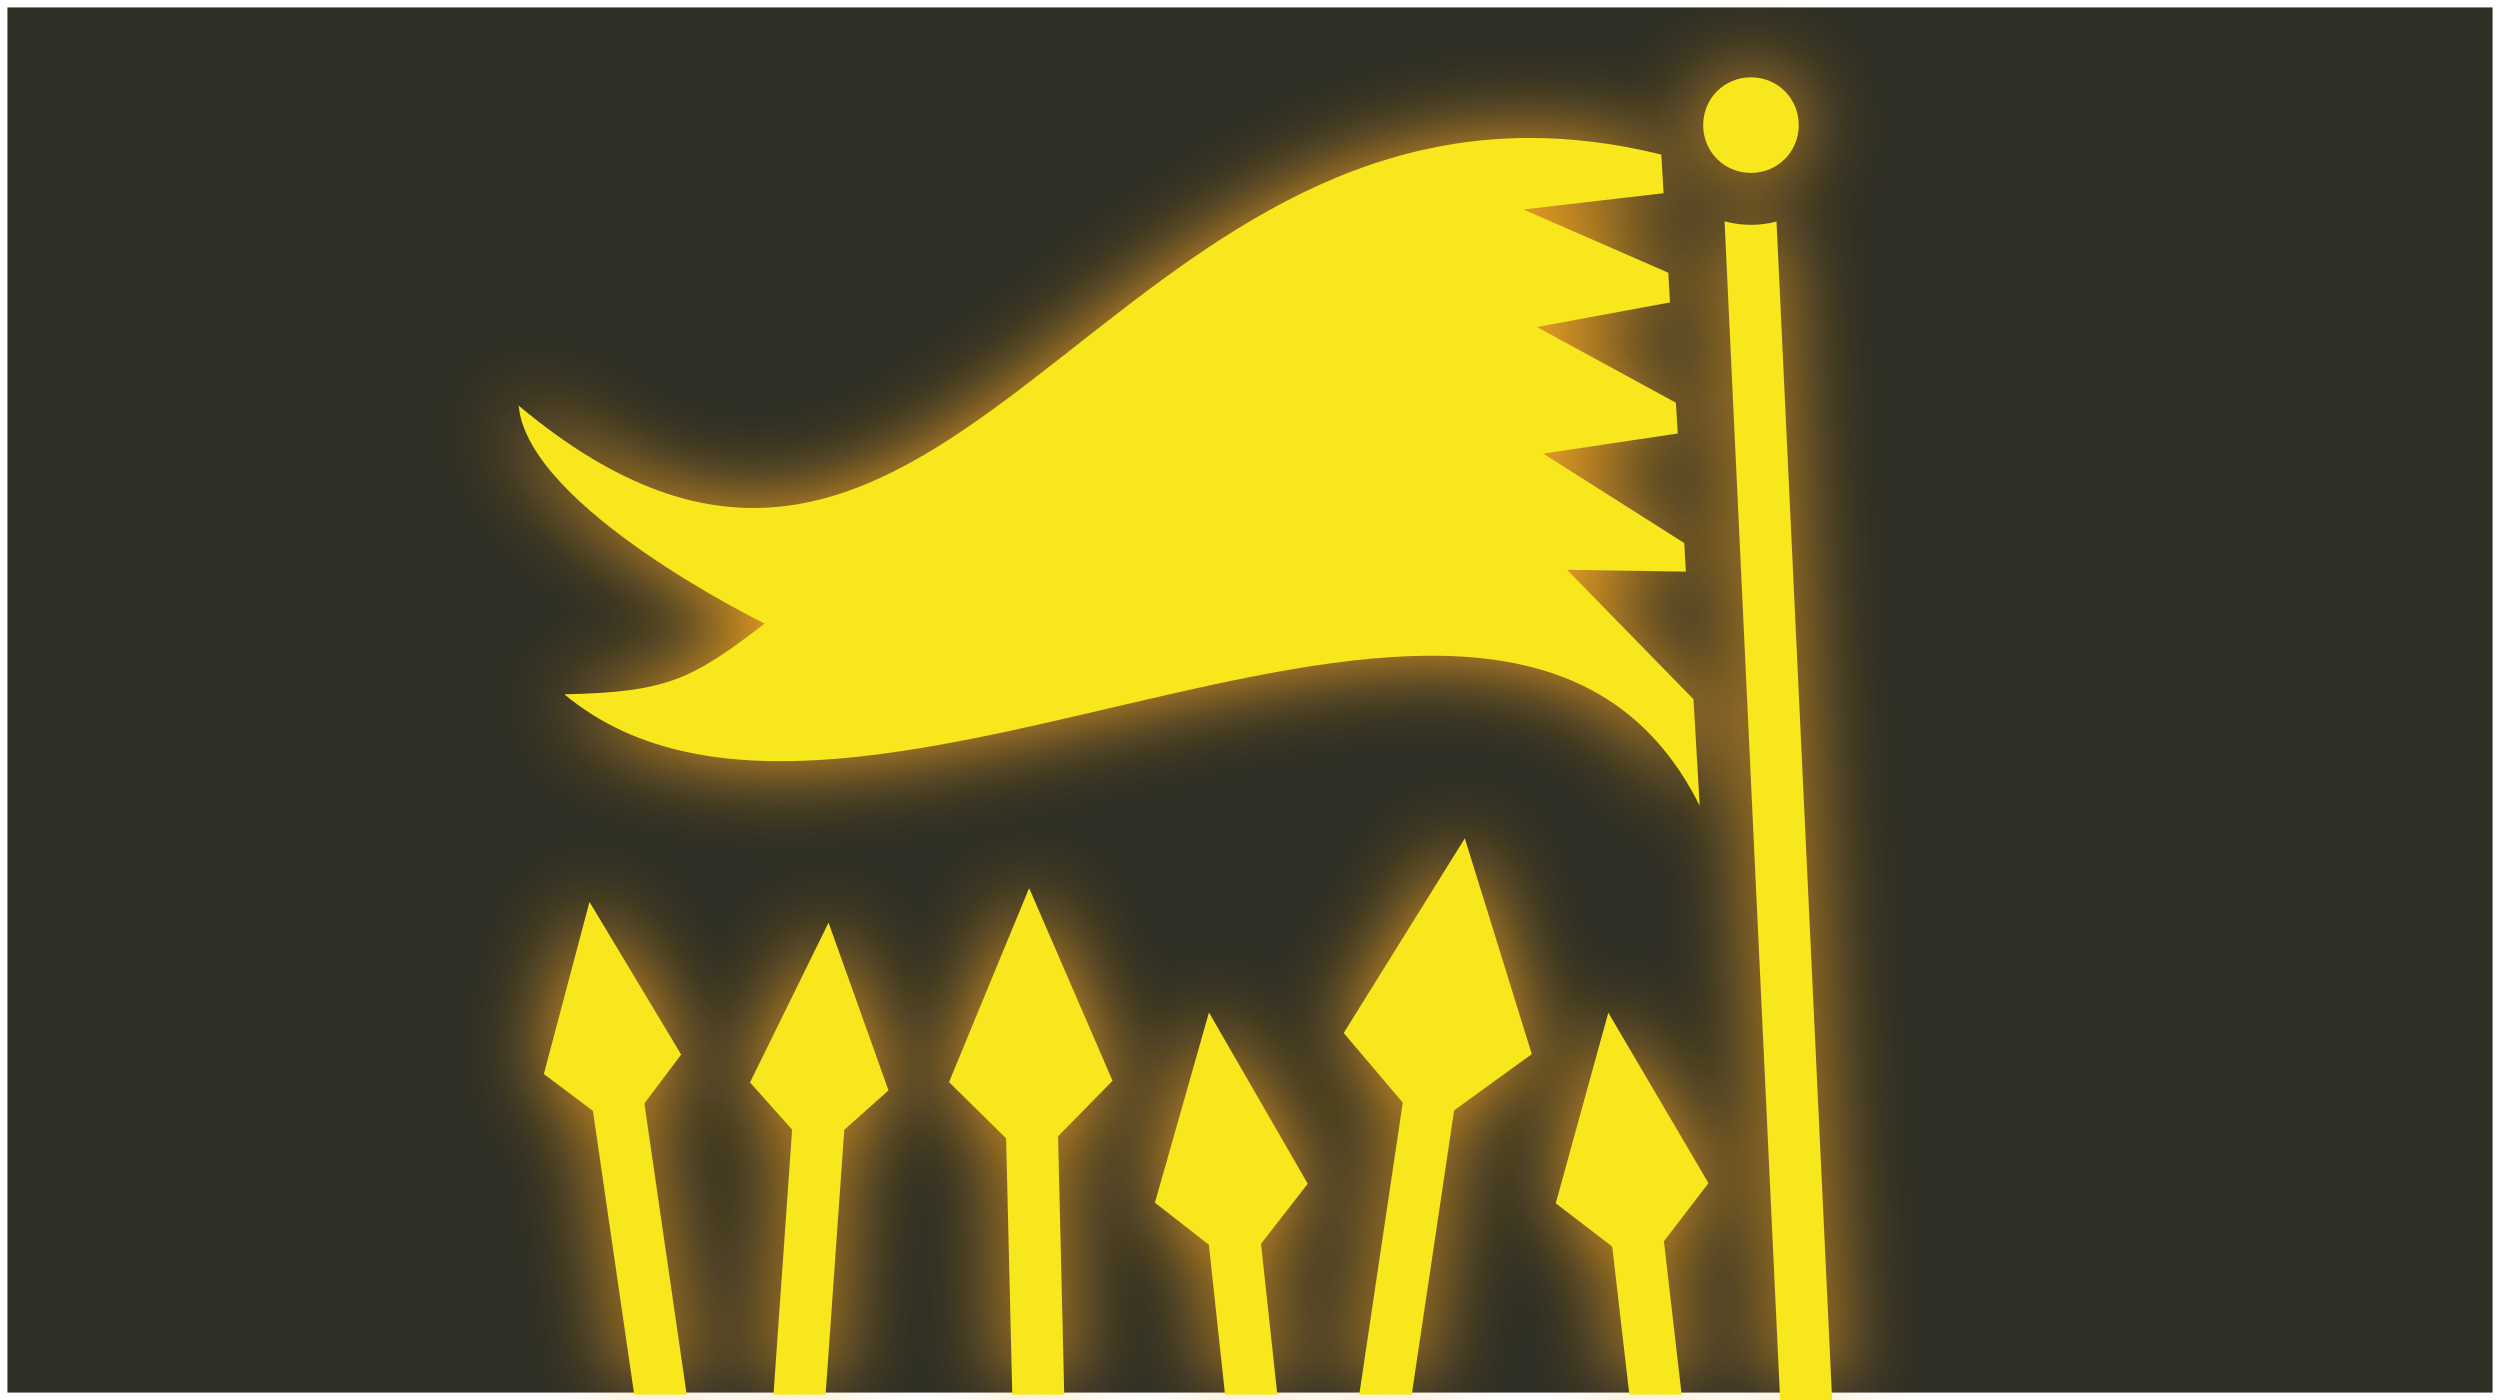
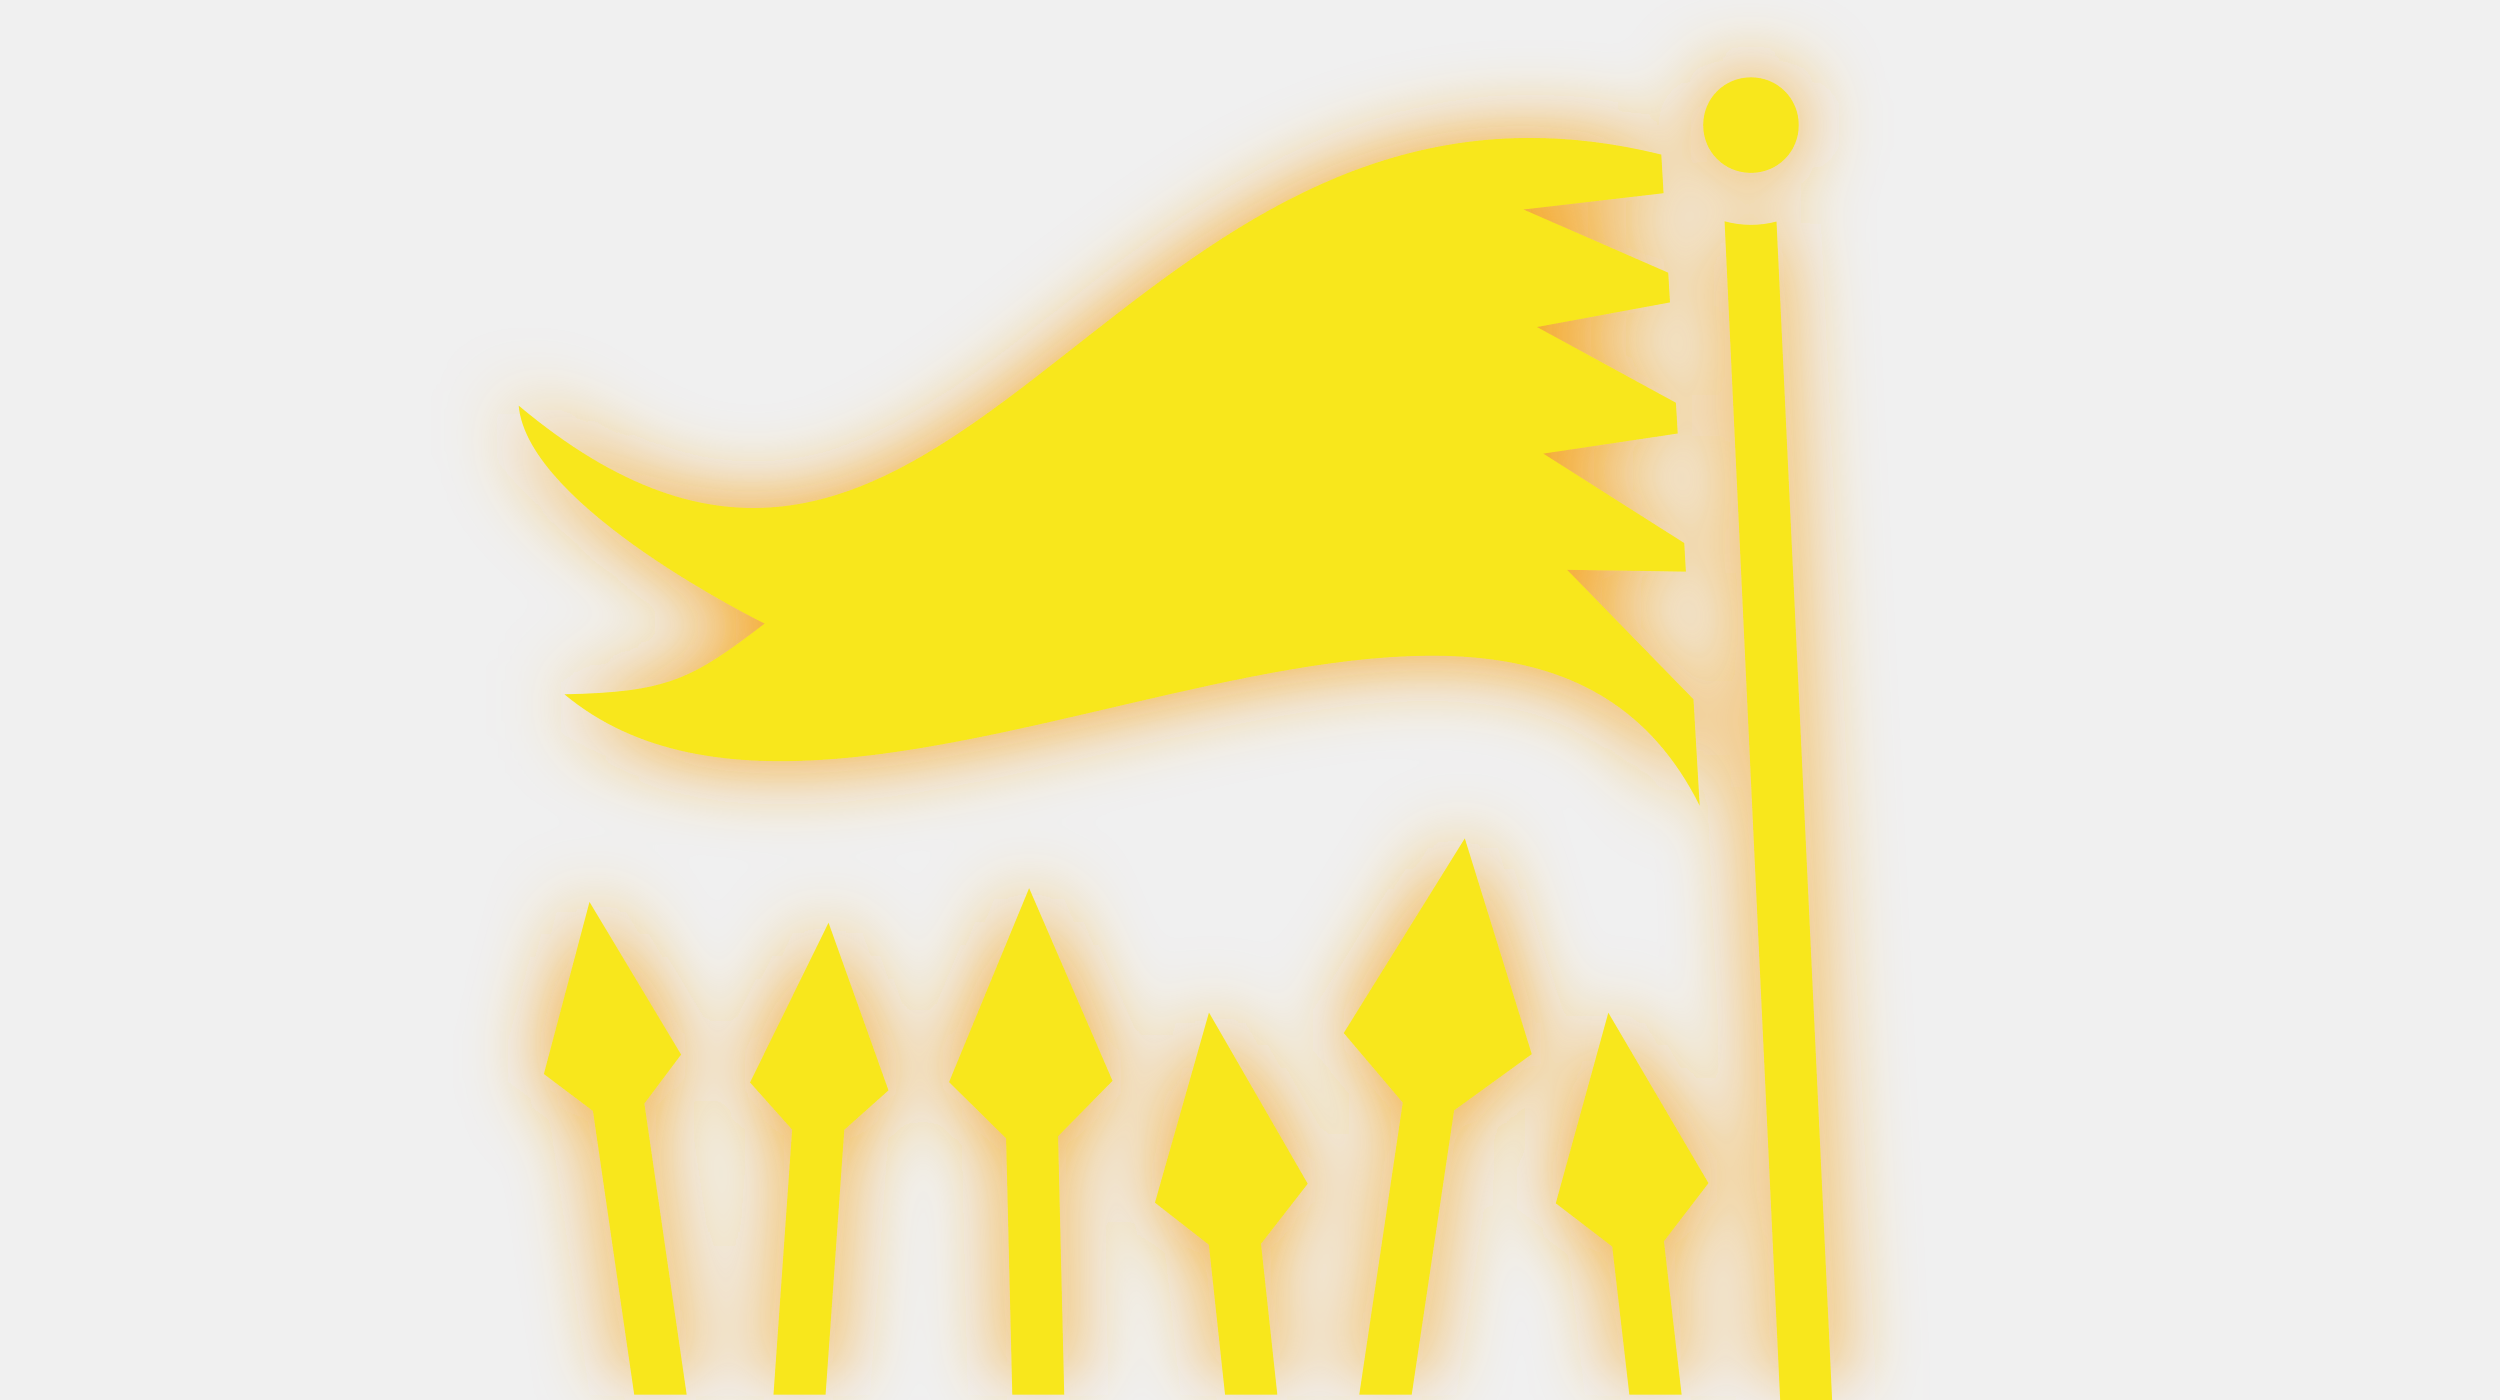
<svg xmlns="http://www.w3.org/2000/svg" viewBox="0 0 1000 560" version="1.1" id="svg21" width="1000" height="560">
  <defs id="defs13">
    <filter id="shadow-1" height="3" width="3" x="-1" y="-1">
      <feFlood flood-color="#f5a623" result="flood" id="feFlood2" />
      <feComposite in="flood" in2="SourceGraphic" operator="atop" result="composite" id="feComposite4" />
      <feGaussianBlur in="composite" stdDeviation="15" result="blur" id="feGaussianBlur6" />
      <feOffset result="offset" id="feOffset8" />
      <feComposite in="SourceGraphic" in2="offset" operator="over" id="feComposite10" />
    </filter>
  </defs>
-   <path d="M 0,0 H 1000 V 560 H 0 Z" id="path15" style="fill:#2f2f25;stroke:#ffffff;stroke-width:5.939" />
  <g class="" transform="matrix(1.111977,0,0,1.111977,190.9618,9.663926)" id="g19">
    <path d="m 458.125,19.125 c -9.603,0 -17.188,7.585 -17.188,17.188 0,9.602 7.585,17.187 17.188,17.187 9.603,0 17.188,-7.585 17.188,-17.188 0,-9.602 -7.585,-17.187 -17.188,-17.187 z M 377.78,40.938 c -160.32,0.806 -218.11,217.493 -362.936,96.28 3.244,36.77 88.5,78.407 88.5,78.407 -26.103,19.995 -34.85,24.705 -72.063,25.438 104.168,86.748 338.695,-99.8 408.408,40.093 l -2.25,-38.312 -45.47,-46.563 42.75,0.657 -0.593,-10.28 -50.75,-32.188 48.406,-7.22 -0.655,-11.063 -50.03,-27.25 47.903,-8.843 -0.625,-10.688 -52.156,-22.75 50.467,-5.844 -0.812,-13.906 c -17.043,-4.2 -33.02,-6.044 -48.094,-5.968 z m 70.845,29.968 20.188,428 18.656,-0.875 L 467.31,71 c -2.933,0.784 -6.018,1.188 -9.187,1.188 -3.283,0 -6.472,-0.442 -9.5,-1.282 z m -93.438,221.97 -43.562,70.03 21.25,25.03 L 317.22,493 h 18.874 l 15.25,-102.28 27.937,-20.22 -24.092,-77.625 z m -156.717,17.904 -28.814,69.783 20.53,20.218 2.22,92.22 h 18.688 l -2.22,-92.97 19.595,-19.936 -30,-69.313 z m -158.157,5 -16.407,61.876 17.657,13.28 L 56.406,493 H 75.28 L 60.063,388.25 73.283,370.656 40.345,315.781 h -0.032 z m 86,7.44 -28.25,57.467 15.156,16.97 L 106.5,493 h 18.75 l 6.72,-95.28 15.905,-14.19 -21.563,-60.31 z m 136.843,32.31 -19.436,68.41 19.405,15.125 5.813,53.935 h 18.812 l -5.875,-54.28 16.813,-21.595 -35.532,-61.594 z m 143.656,0.064 -18.906,68.562 20.313,15.563 6.155,53.28 h 18.813 l -6.375,-55.188 16.03,-20.906 -36.03,-61.312 z" id="path17" style="fill:#f8e71c;filter:url(#shadow-1)" />
  </g>
</svg>
